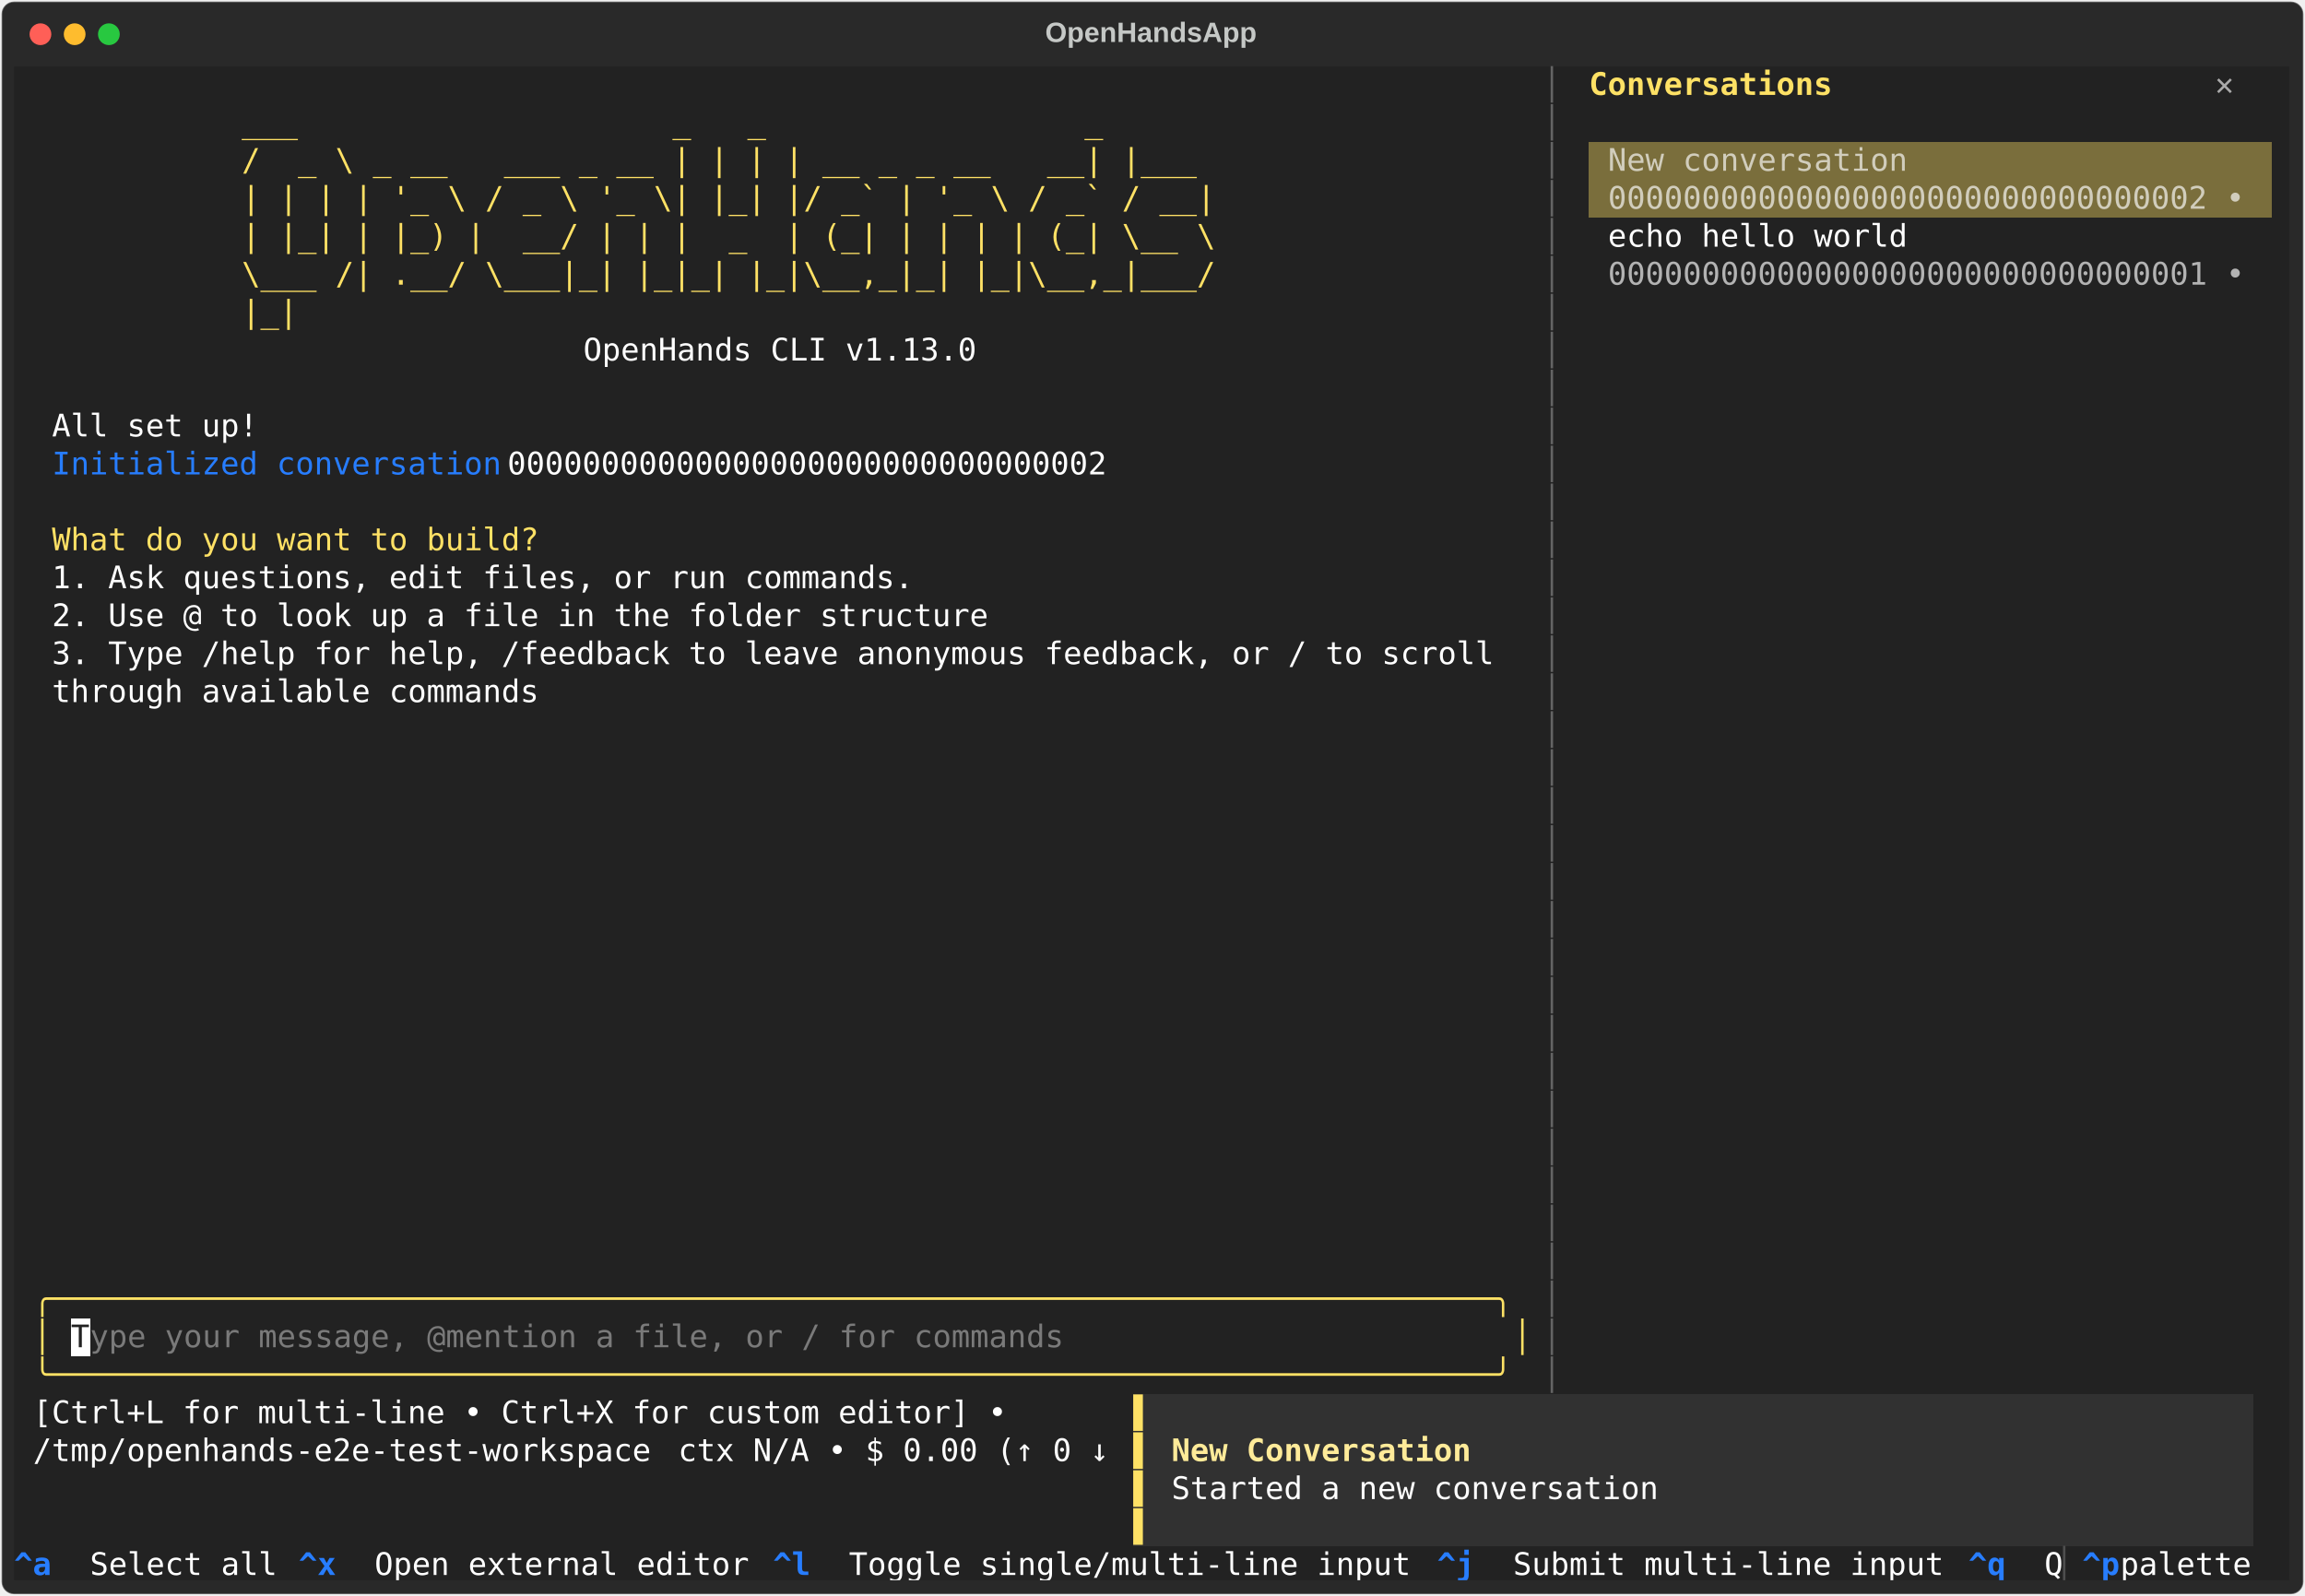
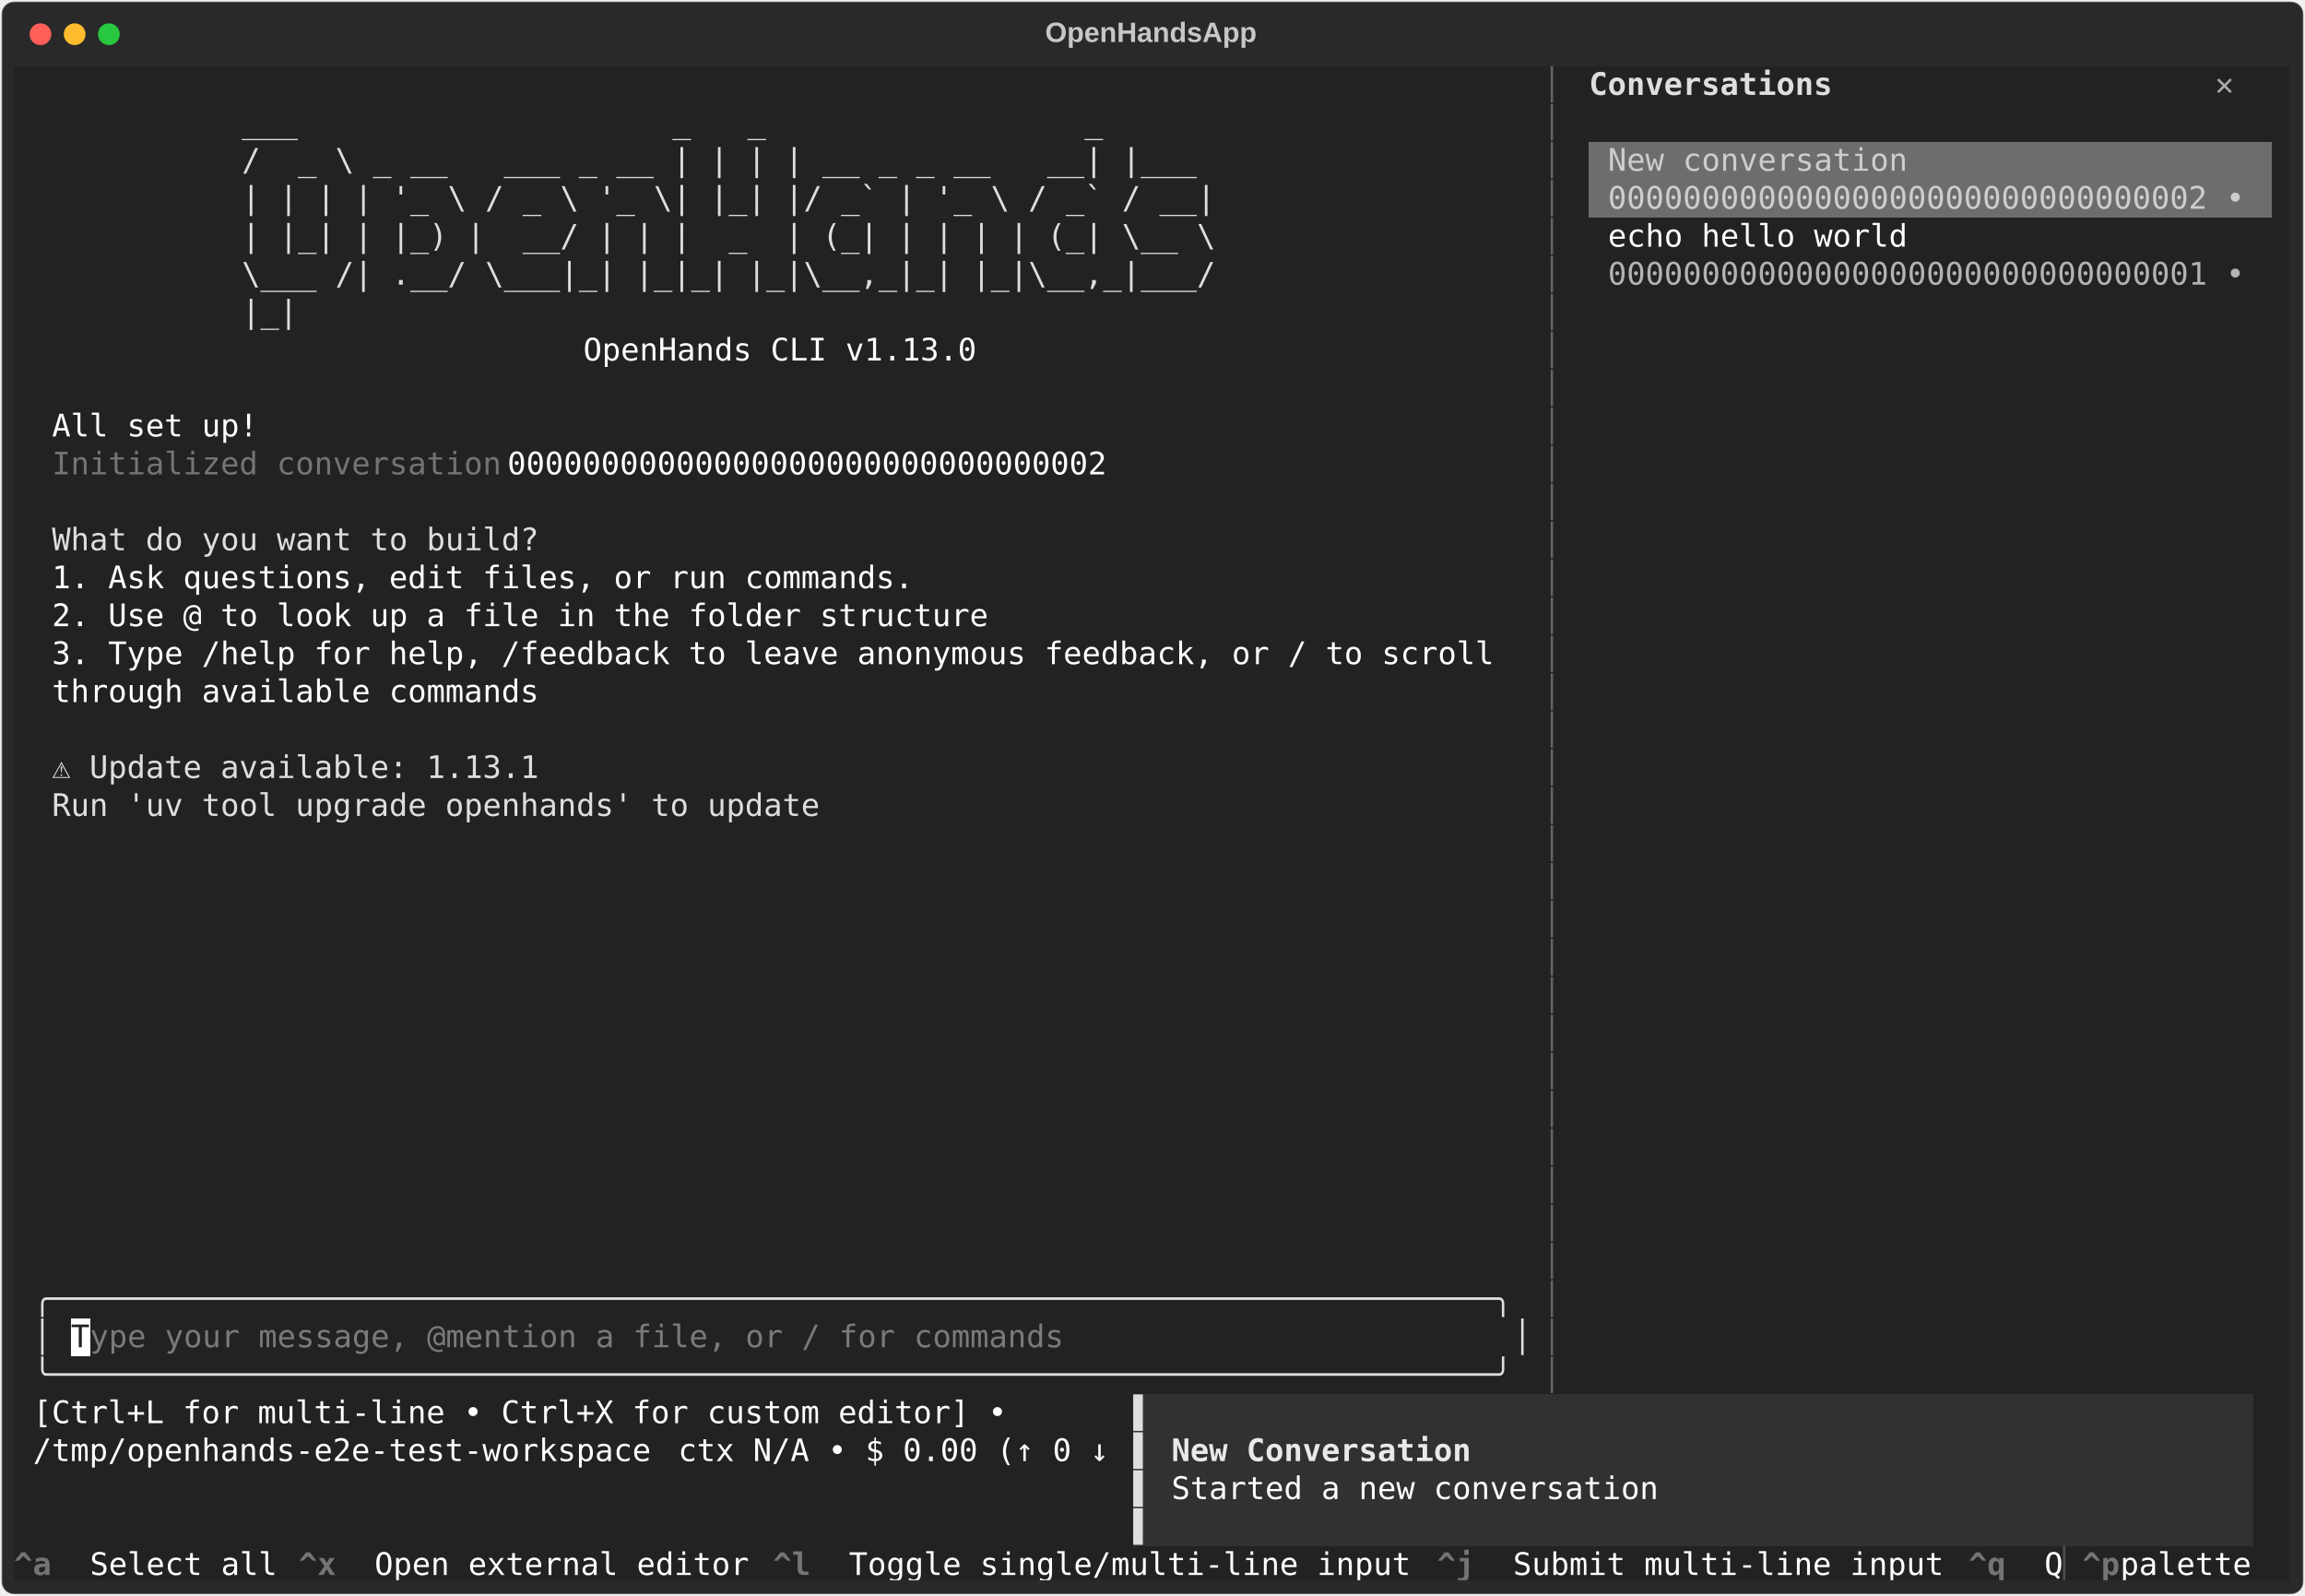
<svg xmlns="http://www.w3.org/2000/svg" class="rich-terminal" viewBox="0 0 1482 1026.0">
  <style>

    @font-face {
        font-family: "Fira Code";
        src: local("FiraCode-Regular"),
                url("https://cdnjs.cloudflare.com/ajax/libs/firacode/6.2.0/woff2/FiraCode-Regular.woff2") format("woff2"),
                url("https://cdnjs.cloudflare.com/ajax/libs/firacode/6.2.0/woff/FiraCode-Regular.woff") format("woff");
        font-style: normal;
        font-weight: 400;
    }
    @font-face {
        font-family: "Fira Code";
        src: local("FiraCode-Bold"),
                url("https://cdnjs.cloudflare.com/ajax/libs/firacode/6.2.0/woff2/FiraCode-Bold.woff2") format("woff2"),
                url("https://cdnjs.cloudflare.com/ajax/libs/firacode/6.2.0/woff/FiraCode-Bold.woff") format("woff");
        font-style: bold;
        font-weight: 700;
    }

    .terminal-matrix {
        font-family: Fira Code, monospace;
        font-size: 20px;
        line-height: 24.4px;
        font-variant-east-asian: full-width;
    }

    .terminal-title {
        font-size: 18px;
        font-weight: bold;
        font-family: arial;
    }

    .terminal-r1 { fill: #c5c8c6 }
.terminal-r2 { fill: #646464 }
- .terminal-r3 { fill: #fee165;font-weight: bold }
+ .terminal-r3 { fill: #dedede;font-weight: bold }
.terminal-r4 { fill: #aaaaaa;font-weight: bold }
- .terminal-r5 { fill: #ffe165 }
- .terminal-r6 { fill: #d1cdbc }
+ .terminal-r5 { fill: #dedede }
+ .terminal-r6 { fill: #cdcdcd }
.terminal-r7 { fill: #ffffff }
.terminal-r8 { fill: #b3b3b3 }
- .terminal-r9 { fill: #277dff }
- .terminal-r10 { fill: #fee165 }
- .terminal-r11 { fill: #222222 }
- .terminal-r12 { fill: #7a7a7a }
- .terminal-r13 { fill: #ffeb99;font-weight: bold }
- .terminal-r14 { fill: #277dff;font-weight: bold }
- .terminal-r15 { fill: #4e4e4e }
+ .terminal-r9 { fill: #747474 }
+ .terminal-r10 { fill: #222222 }
+ .terminal-r11 { fill: #7a7a7a }
+ .terminal-r12 { fill: #e9e9e9;font-weight: bold }
+ .terminal-r13 { fill: #747474;font-weight: bold }
+ .terminal-r14 { fill: #4e4e4e }
    </style>
  <defs>
    <clipPath id="terminal-clip-terminal">
      <rect x="0" y="0" width="1463.0" height="975.0" />
    </clipPath>
    <clipPath id="terminal-line-0">
      <rect x="0" y="1.5" width="1464" height="24.65" />
    </clipPath>
    <clipPath id="terminal-line-1">
      <rect x="0" y="25.9" width="1464" height="24.65" />
    </clipPath>
    <clipPath id="terminal-line-2">
      <rect x="0" y="50.3" width="1464" height="24.65" />
    </clipPath>
    <clipPath id="terminal-line-3">
      <rect x="0" y="74.7" width="1464" height="24.65" />
    </clipPath>
    <clipPath id="terminal-line-4">
      <rect x="0" y="99.1" width="1464" height="24.65" />
    </clipPath>
    <clipPath id="terminal-line-5">
      <rect x="0" y="123.5" width="1464" height="24.65" />
    </clipPath>
    <clipPath id="terminal-line-6">
      <rect x="0" y="147.9" width="1464" height="24.65" />
    </clipPath>
    <clipPath id="terminal-line-7">
      <rect x="0" y="172.3" width="1464" height="24.65" />
    </clipPath>
    <clipPath id="terminal-line-8">
      <rect x="0" y="196.7" width="1464" height="24.65" />
    </clipPath>
    <clipPath id="terminal-line-9">
      <rect x="0" y="221.1" width="1464" height="24.65" />
    </clipPath>
    <clipPath id="terminal-line-10">
      <rect x="0" y="245.5" width="1464" height="24.65" />
    </clipPath>
    <clipPath id="terminal-line-11">
      <rect x="0" y="269.9" width="1464" height="24.65" />
    </clipPath>
    <clipPath id="terminal-line-12">
      <rect x="0" y="294.3" width="1464" height="24.65" />
    </clipPath>
    <clipPath id="terminal-line-13">
      <rect x="0" y="318.7" width="1464" height="24.65" />
    </clipPath>
    <clipPath id="terminal-line-14">
      <rect x="0" y="343.1" width="1464" height="24.65" />
    </clipPath>
    <clipPath id="terminal-line-15">
      <rect x="0" y="367.5" width="1464" height="24.65" />
    </clipPath>
    <clipPath id="terminal-line-16">
      <rect x="0" y="391.9" width="1464" height="24.65" />
    </clipPath>
    <clipPath id="terminal-line-17">
      <rect x="0" y="416.3" width="1464" height="24.65" />
    </clipPath>
    <clipPath id="terminal-line-18">
      <rect x="0" y="440.7" width="1464" height="24.65" />
    </clipPath>
    <clipPath id="terminal-line-19">
      <rect x="0" y="465.1" width="1464" height="24.65" />
    </clipPath>
    <clipPath id="terminal-line-20">
      <rect x="0" y="489.5" width="1464" height="24.65" />
    </clipPath>
    <clipPath id="terminal-line-21">
      <rect x="0" y="513.9" width="1464" height="24.65" />
    </clipPath>
    <clipPath id="terminal-line-22">
      <rect x="0" y="538.3" width="1464" height="24.65" />
    </clipPath>
    <clipPath id="terminal-line-23">
      <rect x="0" y="562.7" width="1464" height="24.65" />
    </clipPath>
    <clipPath id="terminal-line-24">
      <rect x="0" y="587.1" width="1464" height="24.65" />
    </clipPath>
    <clipPath id="terminal-line-25">
      <rect x="0" y="611.5" width="1464" height="24.65" />
    </clipPath>
    <clipPath id="terminal-line-26">
      <rect x="0" y="635.9" width="1464" height="24.65" />
    </clipPath>
    <clipPath id="terminal-line-27">
      <rect x="0" y="660.3" width="1464" height="24.65" />
    </clipPath>
    <clipPath id="terminal-line-28">
      <rect x="0" y="684.7" width="1464" height="24.65" />
    </clipPath>
    <clipPath id="terminal-line-29">
      <rect x="0" y="709.1" width="1464" height="24.65" />
    </clipPath>
    <clipPath id="terminal-line-30">
      <rect x="0" y="733.5" width="1464" height="24.65" />
    </clipPath>
    <clipPath id="terminal-line-31">
      <rect x="0" y="757.9" width="1464" height="24.65" />
    </clipPath>
    <clipPath id="terminal-line-32">
      <rect x="0" y="782.3" width="1464" height="24.65" />
    </clipPath>
    <clipPath id="terminal-line-33">
      <rect x="0" y="806.7" width="1464" height="24.65" />
    </clipPath>
    <clipPath id="terminal-line-34">
      <rect x="0" y="831.1" width="1464" height="24.65" />
    </clipPath>
    <clipPath id="terminal-line-35">
      <rect x="0" y="855.5" width="1464" height="24.65" />
    </clipPath>
    <clipPath id="terminal-line-36">
      <rect x="0" y="879.9" width="1464" height="24.65" />
    </clipPath>
    <clipPath id="terminal-line-37">
      <rect x="0" y="904.3" width="1464" height="24.65" />
    </clipPath>
    <clipPath id="terminal-line-38">
      <rect x="0" y="928.7" width="1464" height="24.65" />
    </clipPath>
  </defs>
  <rect fill="#292929" stroke="rgba(255,255,255,0.35)" stroke-width="1" x="1" y="1" width="1480" height="1024" rx="8" />
  <text class="terminal-title" fill="#c5c8c6" text-anchor="middle" x="740" y="27">OpenHandsApp</text>
  <g transform="translate(26,22)">
    <circle cx="0" cy="0" r="7" fill="#ff5f57" />
    <circle cx="22" cy="0" r="7" fill="#febc2e" />
    <circle cx="44" cy="0" r="7" fill="#28c840" />
  </g>
  <g transform="translate(9, 41)" clip-path="url(#terminal-clip-terminal)">
    <rect fill="#222222" x="0" y="1.5" width="988.2" height="24.65" shape-rendering="crispEdges" />
    <rect fill="#222222" x="988.2" y="1.5" width="12.2" height="24.65" shape-rendering="crispEdges" />
    <rect fill="#222222" x="1000.4" y="1.5" width="12.2" height="24.65" shape-rendering="crispEdges" />
    <rect fill="#222222" x="1012.6" y="1.5" width="158.6" height="24.65" shape-rendering="crispEdges" />
    <rect fill="#222222" x="1171.2" y="1.5" width="244" height="24.65" shape-rendering="crispEdges" />
    <rect fill="#222222" x="1415.2" y="1.5" width="36.6" height="24.65" shape-rendering="crispEdges" />
    <rect fill="#222222" x="1451.8" y="1.5" width="12.2" height="24.65" shape-rendering="crispEdges" />
    <rect fill="#222222" x="0" y="25.9" width="146.4" height="24.65" shape-rendering="crispEdges" />
    <rect fill="#222222" x="146.4" y="25.9" width="695.4" height="24.65" shape-rendering="crispEdges" />
    <rect fill="#222222" x="841.8" y="25.9" width="146.4" height="24.65" shape-rendering="crispEdges" />
    <rect fill="#222222" x="988.2" y="25.9" width="12.2" height="24.65" shape-rendering="crispEdges" />
    <rect fill="#222222" x="1000.4" y="25.9" width="463.6" height="24.65" shape-rendering="crispEdges" />
    <rect fill="#222222" x="0" y="50.3" width="146.4" height="24.65" shape-rendering="crispEdges" />
    <rect fill="#222222" x="146.4" y="50.3" width="695.4" height="24.65" shape-rendering="crispEdges" />
    <rect fill="#222222" x="841.8" y="50.3" width="146.4" height="24.65" shape-rendering="crispEdges" />
    <rect fill="#222222" x="988.2" y="50.3" width="12.2" height="24.65" shape-rendering="crispEdges" />
    <rect fill="#222222" x="1000.4" y="50.3" width="12.2" height="24.65" shape-rendering="crispEdges" />
-     <rect fill="#7a6e3c" x="1012.6" y="50.3" width="12.2" height="24.65" shape-rendering="crispEdges" />
-     <rect fill="#7a6e3c" x="1024.8" y="50.3" width="195.2" height="24.65" shape-rendering="crispEdges" />
-     <rect fill="#7a6e3c" x="1220" y="50.3" width="231.8" height="24.65" shape-rendering="crispEdges" />
+     <rect fill="#6d6d6d" x="1012.6" y="50.3" width="12.2" height="24.65" shape-rendering="crispEdges" />
+     <rect fill="#6d6d6d" x="1024.8" y="50.3" width="195.2" height="24.65" shape-rendering="crispEdges" />
+     <rect fill="#6d6d6d" x="1220" y="50.3" width="231.8" height="24.65" shape-rendering="crispEdges" />
    <rect fill="#222222" x="1451.8" y="50.3" width="12.2" height="24.65" shape-rendering="crispEdges" />
    <rect fill="#222222" x="0" y="74.7" width="146.4" height="24.65" shape-rendering="crispEdges" />
    <rect fill="#222222" x="146.4" y="74.7" width="695.4" height="24.65" shape-rendering="crispEdges" />
    <rect fill="#222222" x="841.8" y="74.7" width="146.4" height="24.65" shape-rendering="crispEdges" />
    <rect fill="#222222" x="988.2" y="74.7" width="12.2" height="24.65" shape-rendering="crispEdges" />
    <rect fill="#222222" x="1000.4" y="74.7" width="12.2" height="24.65" shape-rendering="crispEdges" />
-     <rect fill="#7a6e3c" x="1012.6" y="74.7" width="12.2" height="24.65" shape-rendering="crispEdges" />
-     <rect fill="#7a6e3c" x="1024.8" y="74.7" width="414.8" height="24.65" shape-rendering="crispEdges" />
-     <rect fill="#7a6e3c" x="1439.6" y="74.7" width="12.2" height="24.65" shape-rendering="crispEdges" />
+     <rect fill="#6d6d6d" x="1012.6" y="74.7" width="12.2" height="24.65" shape-rendering="crispEdges" />
+     <rect fill="#6d6d6d" x="1024.8" y="74.7" width="414.8" height="24.65" shape-rendering="crispEdges" />
+     <rect fill="#6d6d6d" x="1439.6" y="74.7" width="12.2" height="24.65" shape-rendering="crispEdges" />
    <rect fill="#222222" x="1451.8" y="74.7" width="12.2" height="24.65" shape-rendering="crispEdges" />
    <rect fill="#222222" x="0" y="99.1" width="146.4" height="24.65" shape-rendering="crispEdges" />
    <rect fill="#222222" x="146.4" y="99.1" width="695.4" height="24.65" shape-rendering="crispEdges" />
    <rect fill="#222222" x="841.8" y="99.1" width="146.4" height="24.65" shape-rendering="crispEdges" />
    <rect fill="#222222" x="988.2" y="99.1" width="12.2" height="24.65" shape-rendering="crispEdges" />
    <rect fill="#222222" x="1000.4" y="99.1" width="24.4" height="24.65" shape-rendering="crispEdges" />
    <rect fill="#222222" x="1024.8" y="99.1" width="195.2" height="24.65" shape-rendering="crispEdges" />
    <rect fill="#222222" x="1220" y="99.1" width="244" height="24.65" shape-rendering="crispEdges" />
    <rect fill="#222222" x="0" y="123.5" width="146.4" height="24.65" shape-rendering="crispEdges" />
    <rect fill="#222222" x="146.4" y="123.5" width="695.4" height="24.65" shape-rendering="crispEdges" />
    <rect fill="#222222" x="841.8" y="123.5" width="146.4" height="24.65" shape-rendering="crispEdges" />
    <rect fill="#222222" x="988.2" y="123.5" width="12.2" height="24.65" shape-rendering="crispEdges" />
    <rect fill="#222222" x="1000.4" y="123.5" width="24.4" height="24.65" shape-rendering="crispEdges" />
    <rect fill="#222222" x="1024.8" y="123.5" width="414.8" height="24.65" shape-rendering="crispEdges" />
    <rect fill="#222222" x="1439.6" y="123.5" width="24.4" height="24.65" shape-rendering="crispEdges" />
    <rect fill="#222222" x="0" y="147.9" width="146.4" height="24.65" shape-rendering="crispEdges" />
    <rect fill="#222222" x="146.4" y="147.9" width="695.4" height="24.65" shape-rendering="crispEdges" />
    <rect fill="#222222" x="841.8" y="147.9" width="146.4" height="24.65" shape-rendering="crispEdges" />
    <rect fill="#222222" x="988.2" y="147.9" width="12.2" height="24.65" shape-rendering="crispEdges" />
    <rect fill="#222222" x="1000.4" y="147.9" width="463.6" height="24.65" shape-rendering="crispEdges" />
    <rect fill="#222222" x="0" y="172.3" width="366" height="24.65" shape-rendering="crispEdges" />
    <rect fill="#222222" x="366" y="172.3" width="256.2" height="24.65" shape-rendering="crispEdges" />
    <rect fill="#222222" x="622.2" y="172.3" width="366" height="24.65" shape-rendering="crispEdges" />
    <rect fill="#222222" x="988.2" y="172.3" width="12.2" height="24.65" shape-rendering="crispEdges" />
    <rect fill="#222222" x="1000.4" y="172.3" width="463.6" height="24.65" shape-rendering="crispEdges" />
    <rect fill="#222222" x="0" y="196.7" width="988.2" height="24.65" shape-rendering="crispEdges" />
    <rect fill="#222222" x="988.2" y="196.7" width="12.2" height="24.65" shape-rendering="crispEdges" />
    <rect fill="#222222" x="1000.4" y="196.7" width="463.6" height="24.65" shape-rendering="crispEdges" />
    <rect fill="#222222" x="0" y="221.1" width="24.4" height="24.65" shape-rendering="crispEdges" />
    <rect fill="#222222" x="24.4" y="221.1" width="134.2" height="24.65" shape-rendering="crispEdges" />
    <rect fill="#222222" x="158.6" y="221.1" width="829.6" height="24.65" shape-rendering="crispEdges" />
    <rect fill="#222222" x="988.2" y="221.1" width="12.2" height="24.65" shape-rendering="crispEdges" />
    <rect fill="#222222" x="1000.4" y="221.1" width="463.6" height="24.65" shape-rendering="crispEdges" />
    <rect fill="#222222" x="0" y="245.5" width="24.4" height="24.65" shape-rendering="crispEdges" />
    <rect fill="#222222" x="24.4" y="245.5" width="292.8" height="24.65" shape-rendering="crispEdges" />
    <rect fill="#222222" x="317.2" y="245.5" width="402.6" height="24.65" shape-rendering="crispEdges" />
    <rect fill="#222222" x="719.8" y="245.5" width="268.4" height="24.65" shape-rendering="crispEdges" />
    <rect fill="#222222" x="988.2" y="245.5" width="12.2" height="24.65" shape-rendering="crispEdges" />
    <rect fill="#222222" x="1000.4" y="245.5" width="463.6" height="24.65" shape-rendering="crispEdges" />
    <rect fill="#222222" x="0" y="269.9" width="988.2" height="24.65" shape-rendering="crispEdges" />
    <rect fill="#222222" x="988.2" y="269.9" width="12.2" height="24.65" shape-rendering="crispEdges" />
    <rect fill="#222222" x="1000.4" y="269.9" width="463.6" height="24.65" shape-rendering="crispEdges" />
    <rect fill="#222222" x="0" y="294.3" width="24.4" height="24.65" shape-rendering="crispEdges" />
    <rect fill="#222222" x="24.4" y="294.3" width="317.2" height="24.65" shape-rendering="crispEdges" />
    <rect fill="#222222" x="341.6" y="294.3" width="646.6" height="24.65" shape-rendering="crispEdges" />
    <rect fill="#222222" x="988.2" y="294.3" width="12.2" height="24.65" shape-rendering="crispEdges" />
    <rect fill="#222222" x="1000.4" y="294.3" width="463.6" height="24.65" shape-rendering="crispEdges" />
    <rect fill="#222222" x="0" y="318.7" width="24.4" height="24.65" shape-rendering="crispEdges" />
    <rect fill="#222222" x="24.4" y="318.7" width="561.2" height="24.65" shape-rendering="crispEdges" />
    <rect fill="#222222" x="585.6" y="318.7" width="402.6" height="24.65" shape-rendering="crispEdges" />
    <rect fill="#222222" x="988.2" y="318.7" width="12.2" height="24.65" shape-rendering="crispEdges" />
    <rect fill="#222222" x="1000.4" y="318.7" width="463.6" height="24.65" shape-rendering="crispEdges" />
    <rect fill="#222222" x="0" y="343.1" width="24.4" height="24.65" shape-rendering="crispEdges" />
    <rect fill="#222222" x="24.4" y="343.1" width="610" height="24.65" shape-rendering="crispEdges" />
    <rect fill="#222222" x="634.4" y="343.1" width="353.8" height="24.65" shape-rendering="crispEdges" />
    <rect fill="#222222" x="988.2" y="343.1" width="12.2" height="24.65" shape-rendering="crispEdges" />
    <rect fill="#222222" x="1000.4" y="343.1" width="463.6" height="24.65" shape-rendering="crispEdges" />
    <rect fill="#222222" x="0" y="367.5" width="24.4" height="24.65" shape-rendering="crispEdges" />
    <rect fill="#222222" x="24.4" y="367.5" width="939.4" height="24.65" shape-rendering="crispEdges" />
    <rect fill="#222222" x="963.8" y="367.5" width="24.4" height="24.65" shape-rendering="crispEdges" />
    <rect fill="#222222" x="988.2" y="367.5" width="12.2" height="24.65" shape-rendering="crispEdges" />
    <rect fill="#222222" x="1000.4" y="367.5" width="463.6" height="24.65" shape-rendering="crispEdges" />
    <rect fill="#222222" x="0" y="391.9" width="24.4" height="24.65" shape-rendering="crispEdges" />
    <rect fill="#222222" x="24.4" y="391.9" width="317.2" height="24.65" shape-rendering="crispEdges" />
    <rect fill="#222222" x="341.6" y="391.9" width="646.6" height="24.65" shape-rendering="crispEdges" />
    <rect fill="#222222" x="988.2" y="391.9" width="12.2" height="24.65" shape-rendering="crispEdges" />
    <rect fill="#222222" x="1000.4" y="391.9" width="463.6" height="24.65" shape-rendering="crispEdges" />
    <rect fill="#222222" x="0" y="416.3" width="988.2" height="24.65" shape-rendering="crispEdges" />
    <rect fill="#222222" x="988.2" y="416.3" width="12.2" height="24.65" shape-rendering="crispEdges" />
    <rect fill="#222222" x="1000.4" y="416.3" width="463.6" height="24.65" shape-rendering="crispEdges" />
-     <rect fill="#222222" x="0" y="440.7" width="988.2" height="24.65" shape-rendering="crispEdges" />
+     <rect fill="#222222" x="0" y="440.7" width="24.4" height="24.65" shape-rendering="crispEdges" />
+     <rect fill="#222222" x="24.4" y="440.7" width="317.2" height="24.65" shape-rendering="crispEdges" />
+     <rect fill="#222222" x="341.6" y="440.7" width="646.6" height="24.65" shape-rendering="crispEdges" />
    <rect fill="#222222" x="988.2" y="440.7" width="12.2" height="24.65" shape-rendering="crispEdges" />
    <rect fill="#222222" x="1000.4" y="440.7" width="463.6" height="24.65" shape-rendering="crispEdges" />
-     <rect fill="#222222" x="0" y="465.1" width="988.2" height="24.65" shape-rendering="crispEdges" />
+     <rect fill="#222222" x="0" y="465.1" width="24.4" height="24.65" shape-rendering="crispEdges" />
+     <rect fill="#222222" x="24.4" y="465.1" width="500.2" height="24.65" shape-rendering="crispEdges" />
+     <rect fill="#222222" x="524.6" y="465.1" width="463.6" height="24.65" shape-rendering="crispEdges" />
    <rect fill="#222222" x="988.2" y="465.1" width="12.2" height="24.65" shape-rendering="crispEdges" />
    <rect fill="#222222" x="1000.4" y="465.1" width="463.6" height="24.65" shape-rendering="crispEdges" />
    <rect fill="#222222" x="0" y="489.5" width="988.2" height="24.65" shape-rendering="crispEdges" />
    <rect fill="#222222" x="988.2" y="489.5" width="12.2" height="24.65" shape-rendering="crispEdges" />
    <rect fill="#222222" x="1000.4" y="489.5" width="463.6" height="24.65" shape-rendering="crispEdges" />
    <rect fill="#222222" x="0" y="513.9" width="988.2" height="24.65" shape-rendering="crispEdges" />
    <rect fill="#222222" x="988.2" y="513.9" width="12.2" height="24.65" shape-rendering="crispEdges" />
    <rect fill="#222222" x="1000.4" y="513.9" width="463.6" height="24.65" shape-rendering="crispEdges" />
    <rect fill="#222222" x="0" y="538.3" width="988.2" height="24.65" shape-rendering="crispEdges" />
    <rect fill="#222222" x="988.2" y="538.3" width="12.2" height="24.65" shape-rendering="crispEdges" />
    <rect fill="#222222" x="1000.4" y="538.3" width="463.6" height="24.65" shape-rendering="crispEdges" />
    <rect fill="#222222" x="0" y="562.7" width="988.2" height="24.65" shape-rendering="crispEdges" />
    <rect fill="#222222" x="988.2" y="562.7" width="12.2" height="24.65" shape-rendering="crispEdges" />
    <rect fill="#222222" x="1000.4" y="562.7" width="463.6" height="24.65" shape-rendering="crispEdges" />
    <rect fill="#222222" x="0" y="587.1" width="988.2" height="24.65" shape-rendering="crispEdges" />
    <rect fill="#222222" x="988.2" y="587.1" width="12.2" height="24.65" shape-rendering="crispEdges" />
    <rect fill="#222222" x="1000.4" y="587.1" width="463.6" height="24.65" shape-rendering="crispEdges" />
    <rect fill="#222222" x="0" y="611.5" width="988.2" height="24.65" shape-rendering="crispEdges" />
    <rect fill="#222222" x="988.2" y="611.5" width="12.2" height="24.65" shape-rendering="crispEdges" />
    <rect fill="#222222" x="1000.4" y="611.5" width="463.6" height="24.65" shape-rendering="crispEdges" />
    <rect fill="#222222" x="0" y="635.9" width="988.2" height="24.65" shape-rendering="crispEdges" />
    <rect fill="#222222" x="988.2" y="635.9" width="12.2" height="24.65" shape-rendering="crispEdges" />
    <rect fill="#222222" x="1000.4" y="635.9" width="463.6" height="24.65" shape-rendering="crispEdges" />
    <rect fill="#222222" x="0" y="660.3" width="988.2" height="24.65" shape-rendering="crispEdges" />
    <rect fill="#222222" x="988.2" y="660.3" width="12.2" height="24.65" shape-rendering="crispEdges" />
    <rect fill="#222222" x="1000.4" y="660.3" width="463.6" height="24.65" shape-rendering="crispEdges" />
    <rect fill="#222222" x="0" y="684.7" width="988.2" height="24.65" shape-rendering="crispEdges" />
    <rect fill="#222222" x="988.2" y="684.7" width="12.2" height="24.65" shape-rendering="crispEdges" />
    <rect fill="#222222" x="1000.4" y="684.7" width="463.6" height="24.65" shape-rendering="crispEdges" />
    <rect fill="#222222" x="0" y="709.1" width="988.2" height="24.65" shape-rendering="crispEdges" />
    <rect fill="#222222" x="988.2" y="709.1" width="12.2" height="24.65" shape-rendering="crispEdges" />
    <rect fill="#222222" x="1000.4" y="709.1" width="463.6" height="24.65" shape-rendering="crispEdges" />
    <rect fill="#222222" x="0" y="733.5" width="988.2" height="24.65" shape-rendering="crispEdges" />
    <rect fill="#222222" x="988.2" y="733.5" width="12.2" height="24.65" shape-rendering="crispEdges" />
    <rect fill="#222222" x="1000.4" y="733.5" width="463.6" height="24.65" shape-rendering="crispEdges" />
    <rect fill="#222222" x="0" y="757.9" width="12.2" height="24.65" shape-rendering="crispEdges" />
    <rect fill="#222222" x="12.2" y="757.9" width="12.2" height="24.65" shape-rendering="crispEdges" />
    <rect fill="#222222" x="24.4" y="757.9" width="963.8" height="24.65" shape-rendering="crispEdges" />
    <rect fill="#222222" x="988.2" y="757.9" width="12.2" height="24.65" shape-rendering="crispEdges" />
    <rect fill="#222222" x="1000.4" y="757.9" width="463.6" height="24.65" shape-rendering="crispEdges" />
    <rect fill="#222222" x="0" y="782.3" width="12.2" height="24.65" shape-rendering="crispEdges" />
    <rect fill="#222222" x="12.2" y="782.3" width="963.8" height="24.65" shape-rendering="crispEdges" />
    <rect fill="#222222" x="976" y="782.3" width="12.2" height="24.65" shape-rendering="crispEdges" />
    <rect fill="#222222" x="988.2" y="782.3" width="12.2" height="24.65" shape-rendering="crispEdges" />
    <rect fill="#222222" x="1000.4" y="782.3" width="463.6" height="24.65" shape-rendering="crispEdges" />
    <rect fill="#222222" x="0" y="806.7" width="12.2" height="24.65" shape-rendering="crispEdges" />
    <rect fill="#222222" x="12.2" y="806.7" width="12.2" height="24.65" shape-rendering="crispEdges" />
    <rect fill="#222222" x="24.4" y="806.7" width="12.2" height="24.65" shape-rendering="crispEdges" />
    <rect fill="#ffffff" x="36.6" y="806.7" width="12.2" height="24.65" shape-rendering="crispEdges" />
    <rect fill="#222222" x="48.8" y="806.7" width="634.4" height="24.65" shape-rendering="crispEdges" />
    <rect fill="#222222" x="683.2" y="806.7" width="280.6" height="24.65" shape-rendering="crispEdges" />
    <rect fill="#222222" x="963.8" y="806.7" width="12.2" height="24.65" shape-rendering="crispEdges" />
    <rect fill="#222222" x="976" y="806.7" width="12.2" height="24.65" shape-rendering="crispEdges" />
    <rect fill="#222222" x="988.2" y="806.7" width="12.2" height="24.65" shape-rendering="crispEdges" />
    <rect fill="#222222" x="1000.4" y="806.7" width="463.6" height="24.65" shape-rendering="crispEdges" />
    <rect fill="#222222" x="0" y="831.1" width="12.2" height="24.65" shape-rendering="crispEdges" />
    <rect fill="#222222" x="12.2" y="831.1" width="963.8" height="24.65" shape-rendering="crispEdges" />
    <rect fill="#222222" x="976" y="831.1" width="12.2" height="24.65" shape-rendering="crispEdges" />
    <rect fill="#222222" x="988.2" y="831.1" width="12.2" height="24.65" shape-rendering="crispEdges" />
    <rect fill="#222222" x="1000.4" y="831.1" width="463.6" height="24.65" shape-rendering="crispEdges" />
    <rect fill="#222222" x="0" y="855.5" width="12.2" height="24.65" shape-rendering="crispEdges" />
    <rect fill="#222222" x="12.2" y="855.5" width="634.4" height="24.65" shape-rendering="crispEdges" />
    <rect fill="#222222" x="646.6" y="855.5" width="73.2" height="24.65" shape-rendering="crispEdges" />
    <rect fill="#313131" x="719.8" y="855.5" width="12.2" height="24.65" shape-rendering="crispEdges" />
    <rect fill="#313131" x="732" y="855.5" width="707.6" height="24.65" shape-rendering="crispEdges" />
    <rect fill="#222222" x="1439.6" y="855.5" width="24.4" height="24.65" shape-rendering="crispEdges" />
    <rect fill="#222222" x="0" y="879.9" width="12.2" height="24.65" shape-rendering="crispEdges" />
    <rect fill="#222222" x="12.2" y="879.9" width="414.8" height="24.65" shape-rendering="crispEdges" />
    <rect fill="#222222" x="427" y="879.9" width="292.8" height="24.65" shape-rendering="crispEdges" />
    <rect fill="#313131" x="719.8" y="879.9" width="12.2" height="24.65" shape-rendering="crispEdges" />
    <rect fill="#313131" x="732" y="879.9" width="12.2" height="24.65" shape-rendering="crispEdges" />
    <rect fill="#313131" x="744.2" y="879.9" width="195.2" height="24.65" shape-rendering="crispEdges" />
    <rect fill="#313131" x="939.4" y="879.9" width="500.2" height="24.65" shape-rendering="crispEdges" />
    <rect fill="#222222" x="1439.6" y="879.9" width="24.4" height="24.65" shape-rendering="crispEdges" />
    <rect fill="#222222" x="0" y="904.3" width="719.8" height="24.65" shape-rendering="crispEdges" />
    <rect fill="#313131" x="719.8" y="904.3" width="12.2" height="24.65" shape-rendering="crispEdges" />
    <rect fill="#313131" x="732" y="904.3" width="12.2" height="24.65" shape-rendering="crispEdges" />
    <rect fill="#313131" x="744.2" y="904.3" width="317.2" height="24.65" shape-rendering="crispEdges" />
    <rect fill="#313131" x="1061.4" y="904.3" width="378.2" height="24.65" shape-rendering="crispEdges" />
    <rect fill="#222222" x="1439.6" y="904.3" width="24.4" height="24.65" shape-rendering="crispEdges" />
    <rect fill="#222222" x="0" y="928.7" width="719.8" height="24.65" shape-rendering="crispEdges" />
    <rect fill="#313131" x="719.8" y="928.7" width="12.2" height="24.65" shape-rendering="crispEdges" />
    <rect fill="#313131" x="732" y="928.7" width="707.6" height="24.65" shape-rendering="crispEdges" />
    <rect fill="#222222" x="1439.6" y="928.7" width="24.4" height="24.65" shape-rendering="crispEdges" />
    <rect fill="#222222" x="0" y="953.1" width="48.8" height="24.65" shape-rendering="crispEdges" />
    <rect fill="#222222" x="48.8" y="953.1" width="134.2" height="24.65" shape-rendering="crispEdges" />
    <rect fill="#222222" x="183" y="953.1" width="48.8" height="24.65" shape-rendering="crispEdges" />
    <rect fill="#222222" x="231.8" y="953.1" width="256.2" height="24.65" shape-rendering="crispEdges" />
    <rect fill="#222222" x="488" y="953.1" width="48.8" height="24.65" shape-rendering="crispEdges" />
    <rect fill="#222222" x="536.8" y="953.1" width="378.2" height="24.65" shape-rendering="crispEdges" />
    <rect fill="#222222" x="915" y="953.1" width="48.8" height="24.65" shape-rendering="crispEdges" />
    <rect fill="#222222" x="963.8" y="953.1" width="292.8" height="24.65" shape-rendering="crispEdges" />
    <rect fill="#222222" x="1256.6" y="953.1" width="48.8" height="24.65" shape-rendering="crispEdges" />
    <rect fill="#222222" x="1305.4" y="953.1" width="12.2" height="24.65" shape-rendering="crispEdges" />
    <rect fill="#222222" x="1317.6" y="953.1" width="12.2" height="24.65" shape-rendering="crispEdges" />
    <rect fill="#222222" x="1329.8" y="953.1" width="24.4" height="24.65" shape-rendering="crispEdges" />
    <rect fill="#222222" x="1354.2" y="953.1" width="97.6" height="24.65" shape-rendering="crispEdges" />
    <rect fill="#222222" x="1451.8" y="953.1" width="12.2" height="24.65" shape-rendering="crispEdges" />
    <g class="terminal-matrix">
      <text class="terminal-r2" x="988.2" y="20" textLength="12.2" clip-path="url(#terminal-line-0)">▏</text>
      <text class="terminal-r3" x="1012.6" y="20" textLength="158.6" clip-path="url(#terminal-line-0)">Conversations</text>
      <text class="terminal-r4" x="1415.2" y="20" textLength="36.6" clip-path="url(#terminal-line-0)"> ✕ </text>
      <text class="terminal-r1" x="1464" y="20" textLength="12.2" clip-path="url(#terminal-line-0)">
</text>
      <text class="terminal-r5" x="146.4" y="44.4" textLength="695.4" clip-path="url(#terminal-line-1)">     ___                    _   _                 _      </text>
      <text class="terminal-r2" x="988.2" y="44.4" textLength="12.2" clip-path="url(#terminal-line-1)">▏</text>
      <text class="terminal-r1" x="1464" y="44.4" textLength="12.2" clip-path="url(#terminal-line-1)">
</text>
      <text class="terminal-r5" x="146.4" y="68.8" textLength="695.4" clip-path="url(#terminal-line-2)">    /  _ \ _ __   ___ _ __ | | | | __ _ _ __   __| |___  </text>
      <text class="terminal-r2" x="988.2" y="68.8" textLength="12.2" clip-path="url(#terminal-line-2)">▏</text>
      <text class="terminal-r6" x="1024.8" y="68.8" textLength="195.2" clip-path="url(#terminal-line-2)">New conversation</text>
      <text class="terminal-r1" x="1464" y="68.8" textLength="12.2" clip-path="url(#terminal-line-2)">
</text>
      <text class="terminal-r5" x="146.4" y="93.2" textLength="695.4" clip-path="url(#terminal-line-3)">    | | | | '_ \ / _ \ '_ \| |_| |/ _` | '_ \ / _` / __| </text>
      <text class="terminal-r2" x="988.2" y="93.2" textLength="12.2" clip-path="url(#terminal-line-3)">▏</text>
      <text class="terminal-r6" x="1024.8" y="93.2" textLength="414.8" clip-path="url(#terminal-line-3)">00000000000000000000000000000002 •</text>
      <text class="terminal-r1" x="1464" y="93.2" textLength="12.2" clip-path="url(#terminal-line-3)">
</text>
      <text class="terminal-r5" x="146.4" y="117.6" textLength="695.4" clip-path="url(#terminal-line-4)">    | |_| | |_) |  __/ | | |  _  | (_| | | | | (_| \__ \ </text>
      <text class="terminal-r2" x="988.2" y="117.6" textLength="12.2" clip-path="url(#terminal-line-4)">▏</text>
      <text class="terminal-r7" x="1024.8" y="117.6" textLength="195.2" clip-path="url(#terminal-line-4)">echo hello world</text>
      <text class="terminal-r1" x="1464" y="117.6" textLength="12.2" clip-path="url(#terminal-line-4)">
</text>
      <text class="terminal-r5" x="146.4" y="142" textLength="695.4" clip-path="url(#terminal-line-5)">    \___ /| .__/ \___|_| |_|_| |_|\__,_|_| |_|\__,_|___/ </text>
      <text class="terminal-r2" x="988.2" y="142" textLength="12.2" clip-path="url(#terminal-line-5)">▏</text>
      <text class="terminal-r8" x="1024.8" y="142" textLength="414.8" clip-path="url(#terminal-line-5)">00000000000000000000000000000001 •</text>
      <text class="terminal-r1" x="1464" y="142" textLength="12.2" clip-path="url(#terminal-line-5)">
</text>
      <text class="terminal-r5" x="146.4" y="166.4" textLength="695.4" clip-path="url(#terminal-line-6)">          |_|                                            </text>
      <text class="terminal-r2" x="988.2" y="166.4" textLength="12.2" clip-path="url(#terminal-line-6)">▏</text>
      <text class="terminal-r1" x="1464" y="166.4" textLength="12.2" clip-path="url(#terminal-line-6)">
</text>
      <text class="terminal-r7" x="366" y="190.8" textLength="256.2" clip-path="url(#terminal-line-7)">OpenHands CLI v1.13.0</text>
      <text class="terminal-r2" x="988.2" y="190.8" textLength="12.2" clip-path="url(#terminal-line-7)">▏</text>
      <text class="terminal-r1" x="1464" y="190.8" textLength="12.2" clip-path="url(#terminal-line-7)">
</text>
      <text class="terminal-r2" x="988.2" y="215.2" textLength="12.2" clip-path="url(#terminal-line-8)">▏</text>
      <text class="terminal-r1" x="1464" y="215.2" textLength="12.2" clip-path="url(#terminal-line-8)">
</text>
      <text class="terminal-r7" x="24.4" y="239.6" textLength="134.2" clip-path="url(#terminal-line-9)">All set up!</text>
      <text class="terminal-r2" x="988.2" y="239.6" textLength="12.2" clip-path="url(#terminal-line-9)">▏</text>
      <text class="terminal-r1" x="1464" y="239.6" textLength="12.2" clip-path="url(#terminal-line-9)">
</text>
      <text class="terminal-r9" x="24.4" y="264" textLength="292.8" clip-path="url(#terminal-line-10)">Initialized conversation</text>
      <text class="terminal-r7" x="317.2" y="264" textLength="402.6" clip-path="url(#terminal-line-10)"> 00000000000000000000000000000002</text>
      <text class="terminal-r2" x="988.2" y="264" textLength="12.2" clip-path="url(#terminal-line-10)">▏</text>
      <text class="terminal-r1" x="1464" y="264" textLength="12.2" clip-path="url(#terminal-line-10)">
</text>
      <text class="terminal-r2" x="988.2" y="288.4" textLength="12.2" clip-path="url(#terminal-line-11)">▏</text>
      <text class="terminal-r1" x="1464" y="288.4" textLength="12.2" clip-path="url(#terminal-line-11)">
</text>
      <text class="terminal-r5" x="24.4" y="312.8" textLength="317.2" clip-path="url(#terminal-line-12)">What do you want to build?</text>
      <text class="terminal-r2" x="988.2" y="312.8" textLength="12.2" clip-path="url(#terminal-line-12)">▏</text>
      <text class="terminal-r1" x="1464" y="312.8" textLength="12.2" clip-path="url(#terminal-line-12)">
</text>
      <text class="terminal-r7" x="24.4" y="337.2" textLength="561.2" clip-path="url(#terminal-line-13)">1. Ask questions, edit files, or run commands.</text>
      <text class="terminal-r2" x="988.2" y="337.2" textLength="12.2" clip-path="url(#terminal-line-13)">▏</text>
      <text class="terminal-r1" x="1464" y="337.2" textLength="12.2" clip-path="url(#terminal-line-13)">
</text>
      <text class="terminal-r7" x="24.4" y="361.6" textLength="610" clip-path="url(#terminal-line-14)">2. Use @ to look up a file in the folder structure</text>
      <text class="terminal-r2" x="988.2" y="361.6" textLength="12.2" clip-path="url(#terminal-line-14)">▏</text>
      <text class="terminal-r1" x="1464" y="361.6" textLength="12.2" clip-path="url(#terminal-line-14)">
</text>
      <text class="terminal-r7" x="24.4" y="386" textLength="939.4" clip-path="url(#terminal-line-15)">3. Type /help for help, /feedback to leave anonymous feedback, or / to scroll</text>
      <text class="terminal-r2" x="988.2" y="386" textLength="12.2" clip-path="url(#terminal-line-15)">▏</text>
      <text class="terminal-r1" x="1464" y="386" textLength="12.2" clip-path="url(#terminal-line-15)">
</text>
      <text class="terminal-r7" x="24.4" y="410.4" textLength="317.2" clip-path="url(#terminal-line-16)">through available commands</text>
      <text class="terminal-r2" x="988.2" y="410.4" textLength="12.2" clip-path="url(#terminal-line-16)">▏</text>
      <text class="terminal-r1" x="1464" y="410.4" textLength="12.2" clip-path="url(#terminal-line-16)">
</text>
      <text class="terminal-r2" x="988.2" y="434.8" textLength="12.2" clip-path="url(#terminal-line-17)">▏</text>
      <text class="terminal-r1" x="1464" y="434.8" textLength="12.2" clip-path="url(#terminal-line-17)">
</text>
+       <text class="terminal-r5" x="24.4" y="459.2" textLength="317.2" clip-path="url(#terminal-line-18)">⚠ Update available: 1.13.1</text>
      <text class="terminal-r2" x="988.2" y="459.2" textLength="12.2" clip-path="url(#terminal-line-18)">▏</text>
      <text class="terminal-r1" x="1464" y="459.2" textLength="12.2" clip-path="url(#terminal-line-18)">
</text>
+       <text class="terminal-r5" x="24.4" y="483.6" textLength="500.2" clip-path="url(#terminal-line-19)">Run 'uv tool upgrade openhands' to update</text>
      <text class="terminal-r2" x="988.2" y="483.6" textLength="12.2" clip-path="url(#terminal-line-19)">▏</text>
      <text class="terminal-r1" x="1464" y="483.6" textLength="12.2" clip-path="url(#terminal-line-19)">
</text>
      <text class="terminal-r2" x="988.2" y="508" textLength="12.2" clip-path="url(#terminal-line-20)">▏</text>
      <text class="terminal-r1" x="1464" y="508" textLength="12.2" clip-path="url(#terminal-line-20)">
</text>
      <text class="terminal-r2" x="988.2" y="532.4" textLength="12.2" clip-path="url(#terminal-line-21)">▏</text>
      <text class="terminal-r1" x="1464" y="532.4" textLength="12.2" clip-path="url(#terminal-line-21)">
</text>
      <text class="terminal-r2" x="988.2" y="556.8" textLength="12.2" clip-path="url(#terminal-line-22)">▏</text>
      <text class="terminal-r1" x="1464" y="556.8" textLength="12.2" clip-path="url(#terminal-line-22)">
</text>
      <text class="terminal-r2" x="988.2" y="581.2" textLength="12.2" clip-path="url(#terminal-line-23)">▏</text>
      <text class="terminal-r1" x="1464" y="581.2" textLength="12.2" clip-path="url(#terminal-line-23)">
</text>
      <text class="terminal-r2" x="988.2" y="605.6" textLength="12.2" clip-path="url(#terminal-line-24)">▏</text>
      <text class="terminal-r1" x="1464" y="605.6" textLength="12.2" clip-path="url(#terminal-line-24)">
</text>
      <text class="terminal-r2" x="988.2" y="630" textLength="12.2" clip-path="url(#terminal-line-25)">▏</text>
      <text class="terminal-r1" x="1464" y="630" textLength="12.2" clip-path="url(#terminal-line-25)">
</text>
      <text class="terminal-r2" x="988.2" y="654.4" textLength="12.2" clip-path="url(#terminal-line-26)">▏</text>
      <text class="terminal-r1" x="1464" y="654.4" textLength="12.2" clip-path="url(#terminal-line-26)">
</text>
      <text class="terminal-r2" x="988.2" y="678.8" textLength="12.2" clip-path="url(#terminal-line-27)">▏</text>
      <text class="terminal-r1" x="1464" y="678.8" textLength="12.2" clip-path="url(#terminal-line-27)">
</text>
      <text class="terminal-r2" x="988.2" y="703.2" textLength="12.2" clip-path="url(#terminal-line-28)">▏</text>
      <text class="terminal-r1" x="1464" y="703.2" textLength="12.2" clip-path="url(#terminal-line-28)">
</text>
      <text class="terminal-r2" x="988.2" y="727.6" textLength="12.2" clip-path="url(#terminal-line-29)">▏</text>
      <text class="terminal-r1" x="1464" y="727.6" textLength="12.2" clip-path="url(#terminal-line-29)">
</text>
      <text class="terminal-r2" x="988.2" y="752" textLength="12.2" clip-path="url(#terminal-line-30)">▏</text>
      <text class="terminal-r1" x="1464" y="752" textLength="12.2" clip-path="url(#terminal-line-30)">
</text>
      <text class="terminal-r2" x="988.2" y="776.4" textLength="12.2" clip-path="url(#terminal-line-31)">▏</text>
      <text class="terminal-r1" x="1464" y="776.4" textLength="12.2" clip-path="url(#terminal-line-31)">
</text>
-       <text class="terminal-r10" x="12.2" y="800.8" textLength="963.8" clip-path="url(#terminal-line-32)">╭─────────────────────────────────────────────────────────────────────────────╮</text>
+       <text class="terminal-r5" x="12.2" y="800.8" textLength="963.8" clip-path="url(#terminal-line-32)">╭─────────────────────────────────────────────────────────────────────────────╮</text>
      <text class="terminal-r2" x="988.2" y="800.8" textLength="12.2" clip-path="url(#terminal-line-32)">▏</text>
      <text class="terminal-r1" x="1464" y="800.8" textLength="12.2" clip-path="url(#terminal-line-32)">
</text>
-       <text class="terminal-r10" x="12.2" y="825.2" textLength="12.2" clip-path="url(#terminal-line-33)">│</text>
-       <text class="terminal-r11" x="36.6" y="825.2" textLength="12.2" clip-path="url(#terminal-line-33)">T</text>
-       <text class="terminal-r12" x="48.8" y="825.2" textLength="634.4" clip-path="url(#terminal-line-33)">ype your message, @mention a file, or / for commands</text>
-       <text class="terminal-r10" x="963.8" y="825.2" textLength="12.2" clip-path="url(#terminal-line-33)">│</text>
+       <text class="terminal-r5" x="12.2" y="825.2" textLength="12.2" clip-path="url(#terminal-line-33)">│</text>
+       <text class="terminal-r10" x="36.6" y="825.2" textLength="12.2" clip-path="url(#terminal-line-33)">T</text>
+       <text class="terminal-r11" x="48.8" y="825.2" textLength="634.4" clip-path="url(#terminal-line-33)">ype your message, @mention a file, or / for commands</text>
+       <text class="terminal-r5" x="963.8" y="825.2" textLength="12.2" clip-path="url(#terminal-line-33)">│</text>
      <text class="terminal-r2" x="988.2" y="825.2" textLength="12.2" clip-path="url(#terminal-line-33)">▏</text>
      <text class="terminal-r1" x="1464" y="825.2" textLength="12.2" clip-path="url(#terminal-line-33)">
</text>
-       <text class="terminal-r10" x="12.2" y="849.6" textLength="963.8" clip-path="url(#terminal-line-34)">╰─────────────────────────────────────────────────────────────────────────────╯</text>
+       <text class="terminal-r5" x="12.2" y="849.6" textLength="963.8" clip-path="url(#terminal-line-34)">╰─────────────────────────────────────────────────────────────────────────────╯</text>
      <text class="terminal-r2" x="988.2" y="849.6" textLength="12.2" clip-path="url(#terminal-line-34)">▏</text>
      <text class="terminal-r1" x="1464" y="849.6" textLength="12.2" clip-path="url(#terminal-line-34)">
</text>
      <text class="terminal-r7" x="12.2" y="874" textLength="634.4" clip-path="url(#terminal-line-35)">[Ctrl+L for multi-line • Ctrl+X for custom editor] •</text>
-       <text class="terminal-r10" x="719.8" y="874" textLength="12.2" clip-path="url(#terminal-line-35)">▌</text>
+       <text class="terminal-r5" x="719.8" y="874" textLength="12.2" clip-path="url(#terminal-line-35)">▌</text>
      <text class="terminal-r1" x="1464" y="874" textLength="12.2" clip-path="url(#terminal-line-35)">
</text>
      <text class="terminal-r7" x="12.2" y="898.4" textLength="414.8" clip-path="url(#terminal-line-36)">/tmp/openhands-e2e-test-workspace </text>
      <text class="terminal-r7" x="427" y="898.4" textLength="292.8" clip-path="url(#terminal-line-36)">ctx N/A • $ 0.00 (↑ 0 ↓ </text>
-       <text class="terminal-r10" x="719.8" y="898.4" textLength="12.2" clip-path="url(#terminal-line-36)">▌</text>
-       <text class="terminal-r13" x="744.2" y="898.4" textLength="195.2" clip-path="url(#terminal-line-36)">New Conversation</text>
+       <text class="terminal-r5" x="719.8" y="898.4" textLength="12.2" clip-path="url(#terminal-line-36)">▌</text>
+       <text class="terminal-r12" x="744.2" y="898.4" textLength="195.2" clip-path="url(#terminal-line-36)">New Conversation</text>
      <text class="terminal-r1" x="1464" y="898.4" textLength="12.2" clip-path="url(#terminal-line-36)">
</text>
-       <text class="terminal-r10" x="719.8" y="922.8" textLength="12.2" clip-path="url(#terminal-line-37)">▌</text>
+       <text class="terminal-r5" x="719.8" y="922.8" textLength="12.2" clip-path="url(#terminal-line-37)">▌</text>
      <text class="terminal-r7" x="744.2" y="922.8" textLength="317.2" clip-path="url(#terminal-line-37)">Started a new conversation</text>
      <text class="terminal-r1" x="1464" y="922.8" textLength="12.2" clip-path="url(#terminal-line-37)">
</text>
-       <text class="terminal-r10" x="719.8" y="947.2" textLength="12.2" clip-path="url(#terminal-line-38)">▌</text>
+       <text class="terminal-r5" x="719.8" y="947.2" textLength="12.2" clip-path="url(#terminal-line-38)">▌</text>
      <text class="terminal-r1" x="1464" y="947.2" textLength="12.2" clip-path="url(#terminal-line-38)">
</text>
-       <text class="terminal-r14" x="0" y="971.6" textLength="48.8" clip-path="url(#terminal-line-39)"> ^a </text>
+       <text class="terminal-r13" x="0" y="971.6" textLength="48.8" clip-path="url(#terminal-line-39)"> ^a </text>
      <text class="terminal-r7" x="48.8" y="971.6" textLength="134.2" clip-path="url(#terminal-line-39)">Select all </text>
-       <text class="terminal-r14" x="183" y="971.6" textLength="48.8" clip-path="url(#terminal-line-39)"> ^x </text>
+       <text class="terminal-r13" x="183" y="971.6" textLength="48.8" clip-path="url(#terminal-line-39)"> ^x </text>
      <text class="terminal-r7" x="231.8" y="971.6" textLength="256.2" clip-path="url(#terminal-line-39)">Open external editor </text>
-       <text class="terminal-r14" x="488" y="971.6" textLength="48.8" clip-path="url(#terminal-line-39)"> ^l </text>
+       <text class="terminal-r13" x="488" y="971.6" textLength="48.8" clip-path="url(#terminal-line-39)"> ^l </text>
      <text class="terminal-r7" x="536.8" y="971.6" textLength="378.2" clip-path="url(#terminal-line-39)">Toggle single/multi-line input </text>
-       <text class="terminal-r14" x="915" y="971.6" textLength="48.8" clip-path="url(#terminal-line-39)"> ^j </text>
+       <text class="terminal-r13" x="915" y="971.6" textLength="48.8" clip-path="url(#terminal-line-39)"> ^j </text>
      <text class="terminal-r7" x="963.8" y="971.6" textLength="292.8" clip-path="url(#terminal-line-39)">Submit multi-line input </text>
-       <text class="terminal-r14" x="1256.6" y="971.6" textLength="48.8" clip-path="url(#terminal-line-39)"> ^q </text>
+       <text class="terminal-r13" x="1256.6" y="971.6" textLength="48.8" clip-path="url(#terminal-line-39)"> ^q </text>
      <text class="terminal-r7" x="1305.4" y="971.6" textLength="12.2" clip-path="url(#terminal-line-39)">Q</text>
-       <text class="terminal-r15" x="1317.6" y="971.6" textLength="12.2" clip-path="url(#terminal-line-39)">▏</text>
-       <text class="terminal-r14" x="1329.8" y="971.6" textLength="24.4" clip-path="url(#terminal-line-39)">^p</text>
+       <text class="terminal-r14" x="1317.6" y="971.6" textLength="12.2" clip-path="url(#terminal-line-39)">▏</text>
+       <text class="terminal-r13" x="1329.8" y="971.6" textLength="24.4" clip-path="url(#terminal-line-39)">^p</text>
      <text class="terminal-r7" x="1354.2" y="971.6" textLength="97.6" clip-path="url(#terminal-line-39)"> palette</text>
    </g>
  </g>
</svg>
